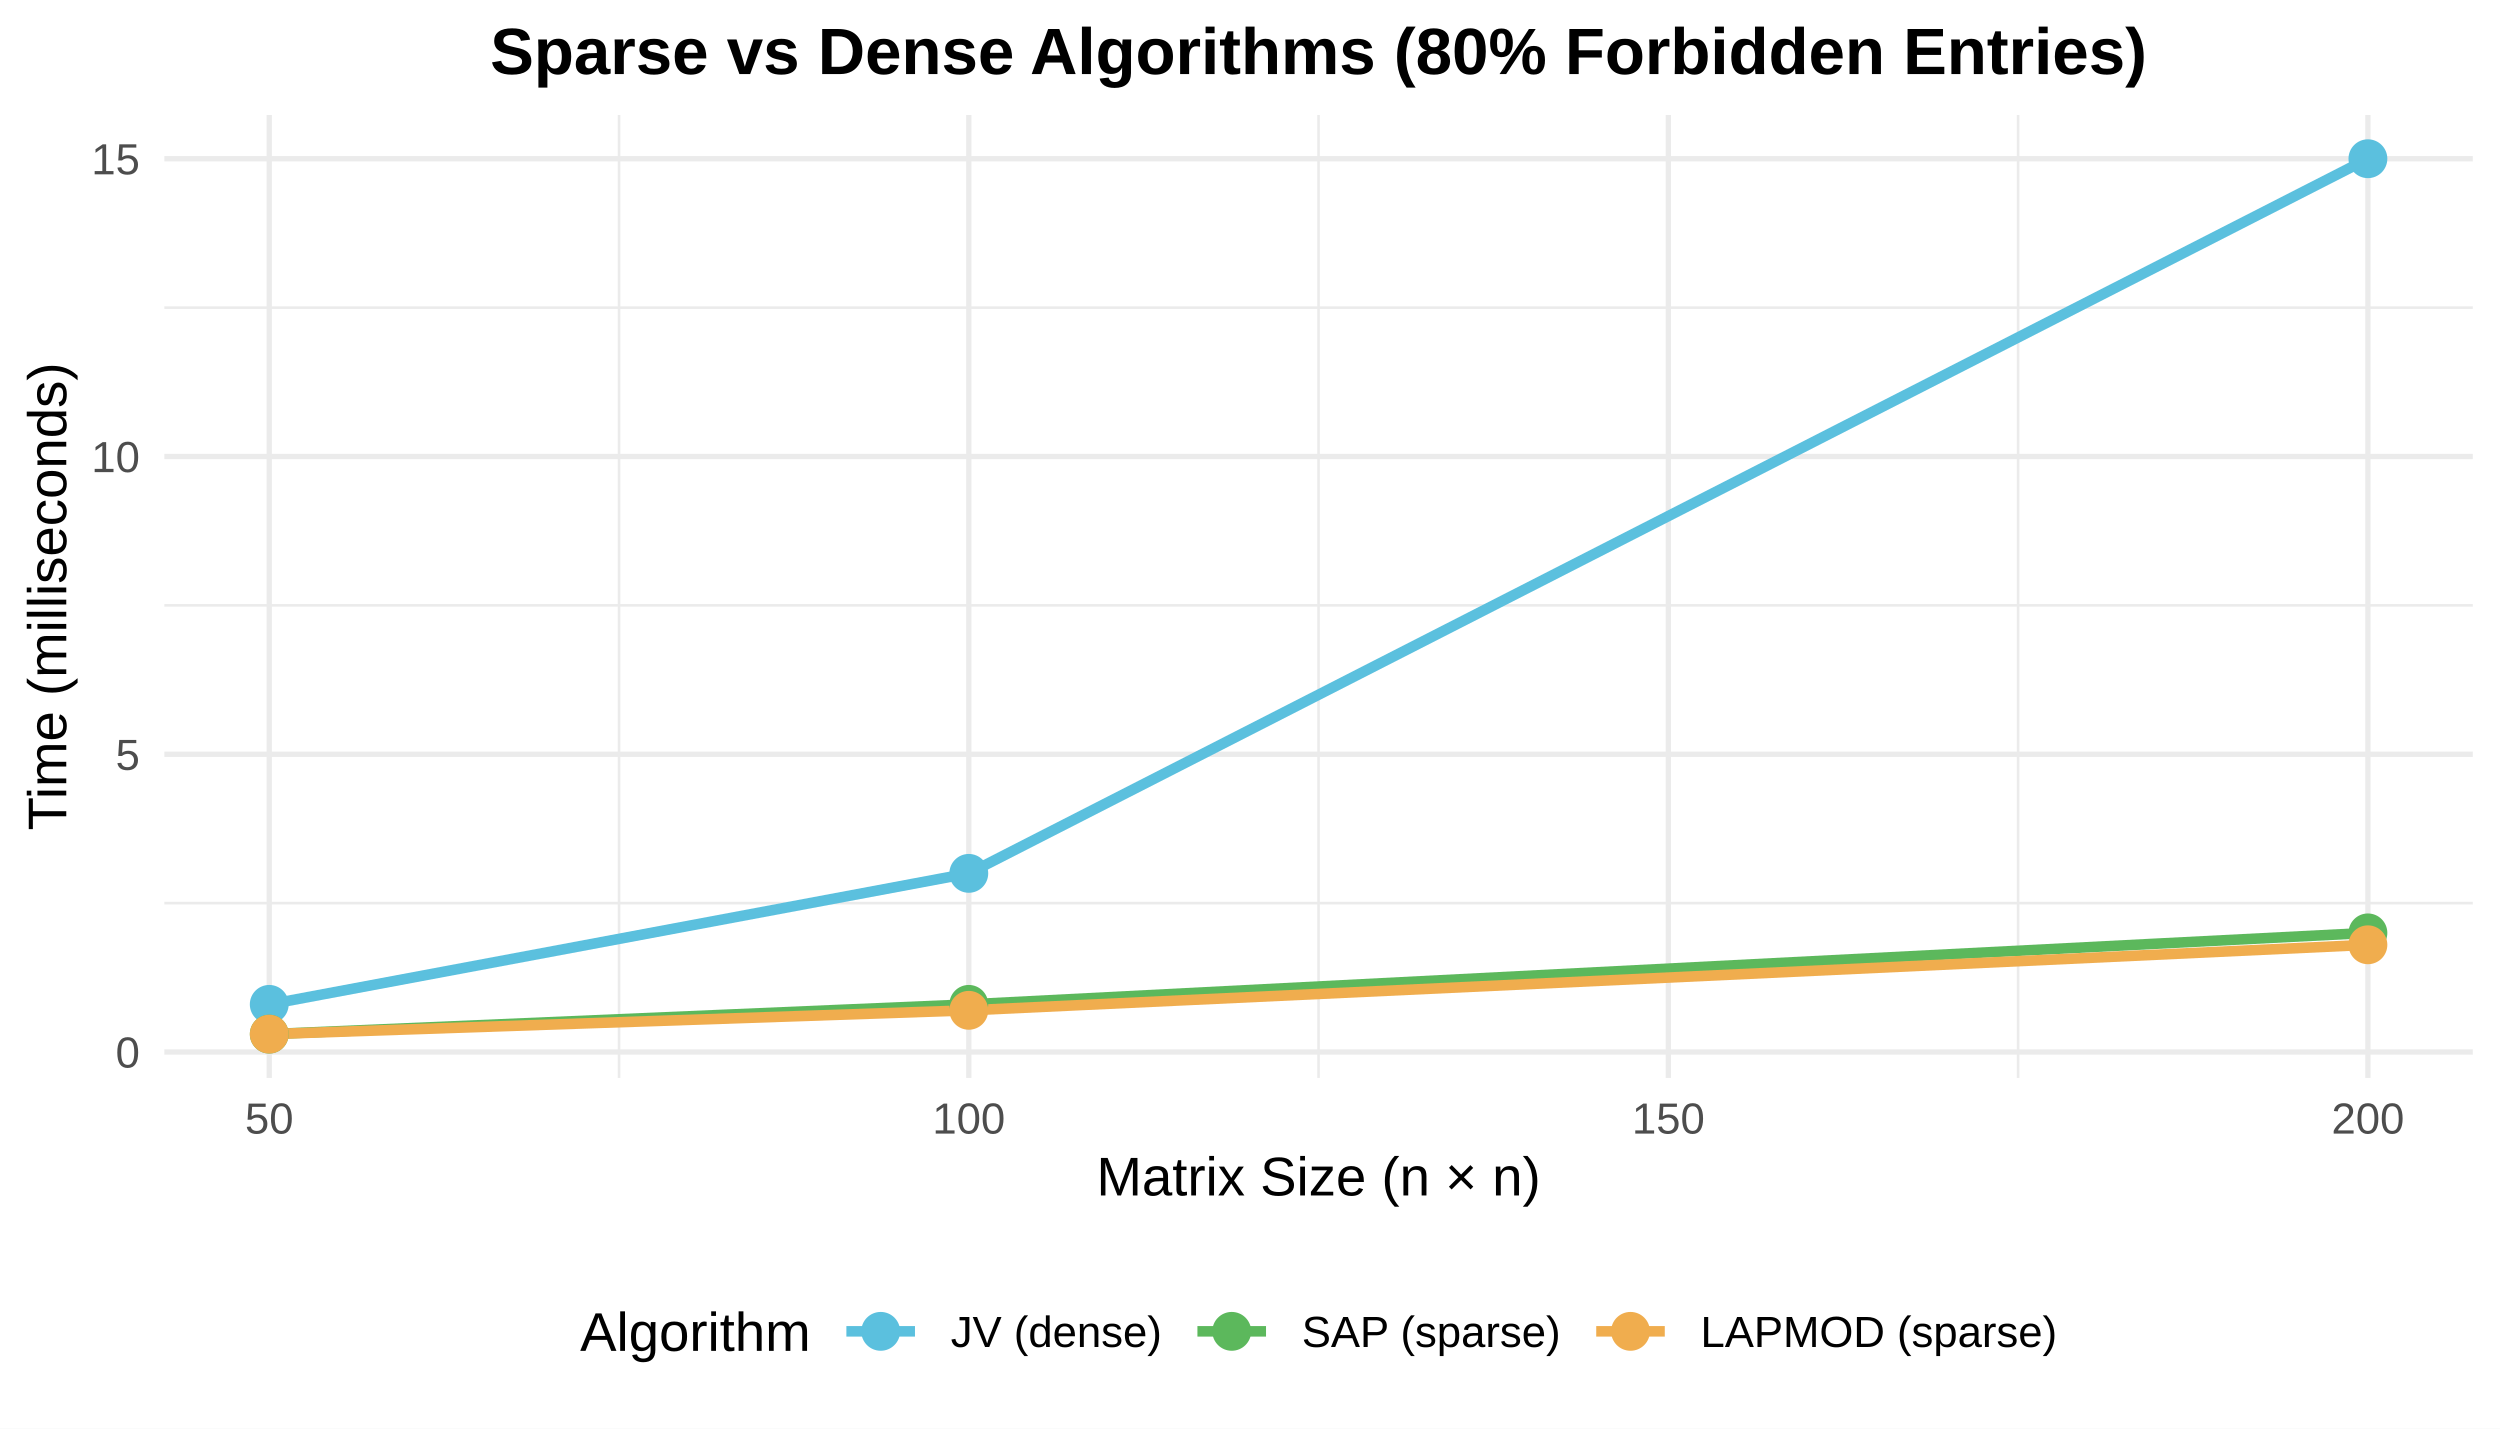
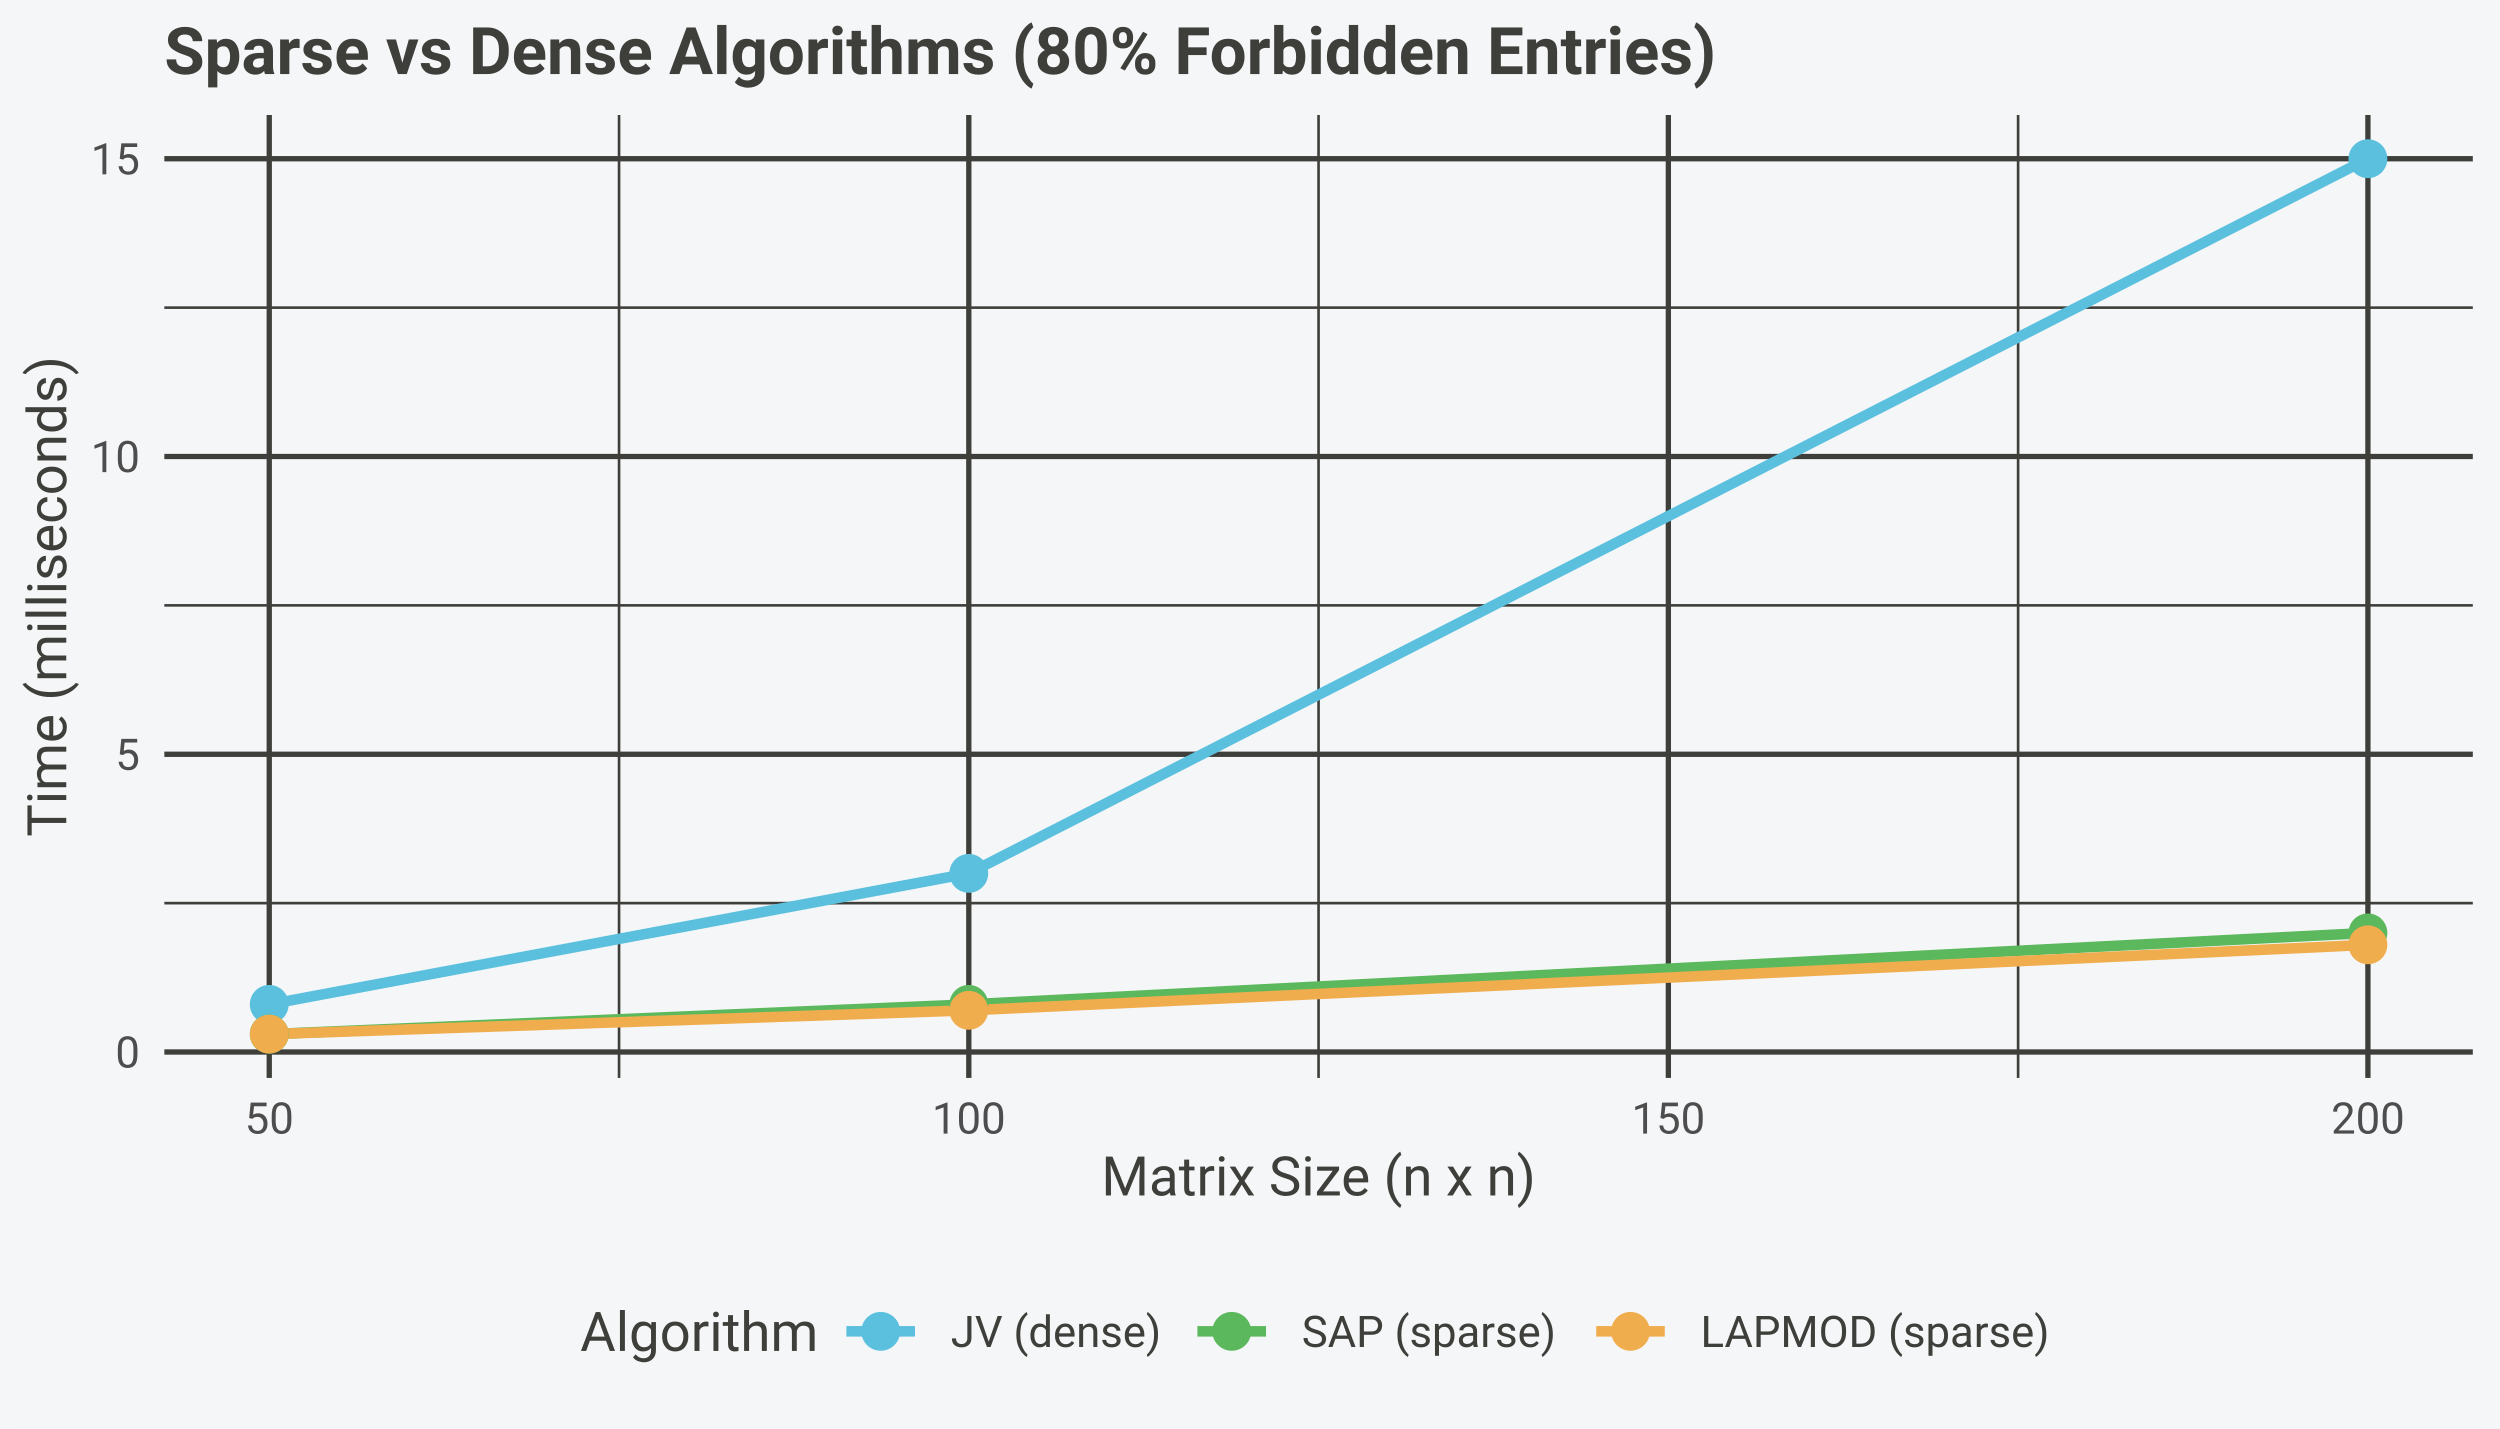
<svg xmlns="http://www.w3.org/2000/svg" width="504.00pt" height="288.00pt" viewBox="0 0 504.00 288.00">
  <g class="svglite">
    <defs>
      <style type="text/css">
-     .svglite line, .svglite polyline, .svglite polygon, .svglite path, .svglite rect, .svglite circle {
+     /* theme-aware-processed */
+     .svglite line, .svglite polyline, .svglite polygon, .svglite path, .svglite circle {
      fill: none;
-       stroke: #000000;
+       stroke: #3E3F3A;
+       stroke-linecap: round;
+       stroke-linejoin: round;
+       stroke-miterlimit: 10.00;
+     }
+     .svglite &gt; g &gt; rect {
+       fill: none;
+       stroke: #3E3F3A;
      stroke-linecap: round;
      stroke-linejoin: round;
      stroke-miterlimit: 10.00;
    }
    .svglite text {
      white-space: pre;
+       fill: #3E3F3A;
    }
    .svglite g.glyphgroup path {
      fill: inherit;
      stroke: none;
    }
  </style>
    </defs>
    <rect width="100%" height="100%" style="stroke: none; fill: #F5F6F8;" />
    <defs>
      <clipPath id="cpMC4wMHw1MDQuMDB8MC4wMHwyODguMDA=">
        <rect x="0.00" y="0.00" width="504.00" height="288.00" />
      </clipPath>
    </defs>
    <g clip-path="url(#cpMC4wMHw1MDQuMDB8MC4wMHwyODguMDA=)">
-       <rect x="0.00" y="0.00" width="504.00" height="288.00" style="stroke-width: 1.07; stroke: none; fill: #FFFFFF;" />
+       <rect rx="4" x="0.00" y="0.00" width="504.00" height="288.00" style="stroke-width: 1.07; stroke: none; fill: #F5F6F8;" />
    </g>
    <defs>
      <clipPath id="cpMzMuMTN8NDk4LjUyfDIzLjE4fDIxNy4zMQ==">
        <rect x="33.13" y="23.18" width="465.39" height="194.13" />
      </clipPath>
    </defs>
    <g clip-path="url(#cpMzMuMTN8NDk4LjUyfDIzLjE4fDIxNy4zMQ==)">
-       <polyline points="33.13,182.07 498.52,182.07 " style="stroke-width: 0.53; stroke: #EBEBEB; stroke-linecap: butt;" />
-       <polyline points="33.13,122.04 498.52,122.04 " style="stroke-width: 0.53; stroke: #EBEBEB; stroke-linecap: butt;" />
-       <polyline points="33.13,62.02 498.52,62.02 " style="stroke-width: 0.53; stroke: #EBEBEB; stroke-linecap: butt;" />
-       <polyline points="124.80,217.31 124.80,23.18 " style="stroke-width: 0.53; stroke: #EBEBEB; stroke-linecap: butt;" />
-       <polyline points="265.82,217.31 265.82,23.18 " style="stroke-width: 0.53; stroke: #EBEBEB; stroke-linecap: butt;" />
-       <polyline points="406.85,217.31 406.85,23.18 " style="stroke-width: 0.53; stroke: #EBEBEB; stroke-linecap: butt;" />
-       <polyline points="33.13,212.08 498.52,212.08 " style="stroke-width: 1.07; stroke: #EBEBEB; stroke-linecap: butt;" />
-       <polyline points="33.13,152.06 498.52,152.06 " style="stroke-width: 1.07; stroke: #EBEBEB; stroke-linecap: butt;" />
-       <polyline points="33.13,92.03 498.52,92.03 " style="stroke-width: 1.07; stroke: #EBEBEB; stroke-linecap: butt;" />
-       <polyline points="33.13,32.00 498.52,32.00 " style="stroke-width: 1.07; stroke: #EBEBEB; stroke-linecap: butt;" />
-       <polyline points="54.28,217.31 54.28,23.18 " style="stroke-width: 1.07; stroke: #EBEBEB; stroke-linecap: butt;" />
-       <polyline points="195.31,217.31 195.31,23.18 " style="stroke-width: 1.07; stroke: #EBEBEB; stroke-linecap: butt;" />
-       <polyline points="336.34,217.31 336.34,23.18 " style="stroke-width: 1.07; stroke: #EBEBEB; stroke-linecap: butt;" />
-       <polyline points="477.37,217.31 477.37,23.18 " style="stroke-width: 1.07; stroke: #EBEBEB; stroke-linecap: butt;" />
+       <polyline points="33.13,182.07 498.52,182.07 " style="stroke-width: 0.53; stroke: #3E3F3A; stroke-linecap: butt;" />
+       <polyline points="33.13,122.04 498.52,122.04 " style="stroke-width: 0.53; stroke: #3E3F3A; stroke-linecap: butt;" />
+       <polyline points="33.13,62.02 498.52,62.02 " style="stroke-width: 0.53; stroke: #3E3F3A; stroke-linecap: butt;" />
+       <polyline points="124.80,217.31 124.80,23.18 " style="stroke-width: 0.53; stroke: #3E3F3A; stroke-linecap: butt;" />
+       <polyline points="265.82,217.31 265.82,23.18 " style="stroke-width: 0.53; stroke: #3E3F3A; stroke-linecap: butt;" />
+       <polyline points="406.85,217.31 406.85,23.18 " style="stroke-width: 0.53; stroke: #3E3F3A; stroke-linecap: butt;" />
+       <polyline points="33.13,212.08 498.52,212.08 " style="stroke-width: 1.07; stroke: #3E3F3A; stroke-linecap: butt;" />
+       <polyline points="33.13,152.06 498.52,152.06 " style="stroke-width: 1.07; stroke: #3E3F3A; stroke-linecap: butt;" />
+       <polyline points="33.13,92.03 498.52,92.03 " style="stroke-width: 1.07; stroke: #3E3F3A; stroke-linecap: butt;" />
+       <polyline points="33.13,32.00 498.52,32.00 " style="stroke-width: 1.07; stroke: #3E3F3A; stroke-linecap: butt;" />
+       <polyline points="54.28,217.31 54.28,23.18 " style="stroke-width: 1.07; stroke: #3E3F3A; stroke-linecap: butt;" />
+       <polyline points="195.31,217.31 195.31,23.18 " style="stroke-width: 1.07; stroke: #3E3F3A; stroke-linecap: butt;" />
+       <polyline points="336.34,217.31 336.34,23.18 " style="stroke-width: 1.07; stroke: #3E3F3A; stroke-linecap: butt;" />
+       <polyline points="477.37,217.31 477.37,23.18 " style="stroke-width: 1.07; stroke: #3E3F3A; stroke-linecap: butt;" />
      <polyline points="54.28,202.48 195.31,176.07 477.37,32.00 " style="stroke-width: 2.13; stroke: #5BC0DE; stroke-linecap: butt;" />
      <polyline points="54.28,208.48 195.31,202.48 477.37,188.07 " style="stroke-width: 2.13; stroke: #5CB85C; stroke-linecap: butt;" />
      <polyline points="54.28,208.48 195.31,203.68 477.37,190.47 " style="stroke-width: 2.13; stroke: #F0AD4E; stroke-linecap: butt;" />
      <circle cx="54.28" cy="202.48" r="3.56" style="stroke-width: 0.71; stroke: #5BC0DE; fill: #5BC0DE;" />
      <circle cx="54.28" cy="208.48" r="3.56" style="stroke-width: 0.71; stroke: #5CB85C; fill: #5CB85C;" />
      <circle cx="54.28" cy="208.48" r="3.56" style="stroke-width: 0.71; stroke: #F0AD4E; fill: #F0AD4E;" />
      <circle cx="195.31" cy="176.07" r="3.56" style="stroke-width: 0.71; stroke: #5BC0DE; fill: #5BC0DE;" />
      <circle cx="195.31" cy="202.48" r="3.56" style="stroke-width: 0.71; stroke: #5CB85C; fill: #5CB85C;" />
      <circle cx="195.31" cy="203.68" r="3.56" style="stroke-width: 0.71; stroke: #F0AD4E; fill: #F0AD4E;" />
      <circle cx="477.37" cy="32.00" r="3.56" style="stroke-width: 0.71; stroke: #5BC0DE; fill: #5BC0DE;" />
      <circle cx="477.37" cy="188.07" r="3.56" style="stroke-width: 0.71; stroke: #5CB85C; fill: #5CB85C;" />
      <circle cx="477.37" cy="190.47" r="3.56" style="stroke-width: 0.71; stroke: #F0AD4E; fill: #F0AD4E;" />
    </g>
    <g clip-path="url(#cpMC4wMHw1MDQuMDB8MC4wMHwyODguMDA=)">
-       <text x="28.20" y="215.23" text-anchor="end" style="font-size: 8.80px;fill: #4D4D4D; font-family: &quot;Arial&quot;;" textLength="4.89px" lengthAdjust="spacingAndGlyphs">0</text>
-       <text x="28.20" y="155.21" text-anchor="end" style="font-size: 8.80px;fill: #4D4D4D; font-family: &quot;Arial&quot;;" textLength="4.89px" lengthAdjust="spacingAndGlyphs">5</text>
-       <text x="28.20" y="95.18" text-anchor="end" style="font-size: 8.80px;fill: #4D4D4D; font-family: &quot;Arial&quot;;" textLength="9.78px" lengthAdjust="spacingAndGlyphs">10</text>
-       <text x="28.20" y="35.15" text-anchor="end" style="font-size: 8.80px;fill: #4D4D4D; font-family: &quot;Arial&quot;;" textLength="9.78px" lengthAdjust="spacingAndGlyphs">15</text>
-       <text x="54.28" y="228.54" text-anchor="middle" style="font-size: 8.80px;fill: #4D4D4D; font-family: &quot;Arial&quot;;" textLength="9.78px" lengthAdjust="spacingAndGlyphs">50</text>
-       <text x="195.31" y="228.54" text-anchor="middle" style="font-size: 8.80px;fill: #4D4D4D; font-family: &quot;Arial&quot;;" textLength="14.67px" lengthAdjust="spacingAndGlyphs">100</text>
-       <text x="336.34" y="228.54" text-anchor="middle" style="font-size: 8.80px;fill: #4D4D4D; font-family: &quot;Arial&quot;;" textLength="14.67px" lengthAdjust="spacingAndGlyphs">150</text>
-       <text x="477.37" y="228.54" text-anchor="middle" style="font-size: 8.80px;fill: #4D4D4D; font-family: &quot;Arial&quot;;" textLength="14.67px" lengthAdjust="spacingAndGlyphs">200</text>
-       <text x="265.82" y="241.00" text-anchor="middle" style="font-size: 11.00px; font-family: &quot;Arial&quot;;" textLength="89.58px" lengthAdjust="spacingAndGlyphs">Matrix Size (n × n)</text>
-       <text transform="translate(13.36,120.24) rotate(-90)" text-anchor="middle" style="font-size: 11.00px; font-family: &quot;Arial&quot;;" textLength="94.31px" lengthAdjust="spacingAndGlyphs">Time (milliseconds)</text>
-       <text x="116.96" y="272.34" style="font-size: 11.00px; font-family: &quot;Arial&quot;;" textLength="46.47px" lengthAdjust="spacingAndGlyphs">Algorithm</text>
+       <text x="28.20" y="215.23" text-anchor="end" style="font-size: 8.80px;fill: #4D4D4D; font-family: &quot;Roboto&quot;, -apple-system, BlinkMacSystemFont, &quot;Segoe UI&quot;, system-ui, sans-serif;" textLength="4.89px" lengthAdjust="spacingAndGlyphs">0</text>
+       <text x="28.20" y="155.21" text-anchor="end" style="font-size: 8.80px;fill: #4D4D4D; font-family: &quot;Roboto&quot;, -apple-system, BlinkMacSystemFont, &quot;Segoe UI&quot;, system-ui, sans-serif;" textLength="4.89px" lengthAdjust="spacingAndGlyphs">5</text>
+       <text x="28.20" y="95.18" text-anchor="end" style="font-size: 8.80px;fill: #4D4D4D; font-family: &quot;Roboto&quot;, -apple-system, BlinkMacSystemFont, &quot;Segoe UI&quot;, system-ui, sans-serif;" textLength="9.78px" lengthAdjust="spacingAndGlyphs">10</text>
+       <text x="28.20" y="35.15" text-anchor="end" style="font-size: 8.80px;fill: #4D4D4D; font-family: &quot;Roboto&quot;, -apple-system, BlinkMacSystemFont, &quot;Segoe UI&quot;, system-ui, sans-serif;" textLength="9.78px" lengthAdjust="spacingAndGlyphs">15</text>
+       <text x="54.28" y="228.54" text-anchor="middle" style="font-size: 8.80px;fill: #4D4D4D; font-family: &quot;Roboto&quot;, -apple-system, BlinkMacSystemFont, &quot;Segoe UI&quot;, system-ui, sans-serif;" textLength="9.78px" lengthAdjust="spacingAndGlyphs">50</text>
+       <text x="195.31" y="228.54" text-anchor="middle" style="font-size: 8.80px;fill: #4D4D4D; font-family: &quot;Roboto&quot;, -apple-system, BlinkMacSystemFont, &quot;Segoe UI&quot;, system-ui, sans-serif;" textLength="14.67px" lengthAdjust="spacingAndGlyphs">100</text>
+       <text x="336.34" y="228.54" text-anchor="middle" style="font-size: 8.80px;fill: #4D4D4D; font-family: &quot;Roboto&quot;, -apple-system, BlinkMacSystemFont, &quot;Segoe UI&quot;, system-ui, sans-serif;" textLength="14.67px" lengthAdjust="spacingAndGlyphs">150</text>
+       <text x="477.37" y="228.54" text-anchor="middle" style="font-size: 8.80px;fill: #4D4D4D; font-family: &quot;Roboto&quot;, -apple-system, BlinkMacSystemFont, &quot;Segoe UI&quot;, system-ui, sans-serif;" textLength="14.67px" lengthAdjust="spacingAndGlyphs">200</text>
+       <text x="265.82" y="241.00" text-anchor="middle" style="font-size: 11.00px; font-family: &quot;Roboto&quot;, -apple-system, BlinkMacSystemFont, &quot;Segoe UI&quot;, system-ui, sans-serif;" textLength="88.66px" lengthAdjust="spacingAndGlyphs">Matrix Size (n x n)</text>
+       <text transform="translate(13.36,120.24) rotate(-90)" text-anchor="middle" style="font-size: 11.00px; font-family: &quot;Roboto&quot;, -apple-system, BlinkMacSystemFont, &quot;Segoe UI&quot;, system-ui, sans-serif;" textLength="94.31px" lengthAdjust="spacingAndGlyphs">Time (milliseconds)</text>
+       <text x="116.96" y="272.34" style="font-size: 11.00px; font-family: &quot;Roboto&quot;, -apple-system, BlinkMacSystemFont, &quot;Segoe UI&quot;, system-ui, sans-serif;" textLength="46.47px" lengthAdjust="spacingAndGlyphs">Algorithm</text>
      <line x1="170.63" y1="268.40" x2="184.46" y2="268.40" style="stroke-width: 2.13; stroke: #5BC0DE; stroke-linecap: butt;" />
      <circle cx="177.55" cy="268.40" r="3.56" style="stroke-width: 0.71; stroke: #5BC0DE; fill: #5BC0DE;" />
      <line x1="241.40" y1="268.40" x2="255.23" y2="268.40" style="stroke-width: 2.13; stroke: #5CB85C; stroke-linecap: butt;" />
      <circle cx="248.32" cy="268.40" r="3.56" style="stroke-width: 0.71; stroke: #5CB85C; fill: #5CB85C;" />
      <line x1="321.80" y1="268.40" x2="335.62" y2="268.40" style="stroke-width: 2.13; stroke: #F0AD4E; stroke-linecap: butt;" />
      <circle cx="328.71" cy="268.40" r="3.56" style="stroke-width: 0.71; stroke: #F0AD4E; fill: #F0AD4E;" />
-       <text x="191.67" y="271.55" style="font-size: 8.80px; font-family: &quot;Arial&quot;;" textLength="42.53px" lengthAdjust="spacingAndGlyphs">JV (dense)</text>
-       <text x="262.44" y="271.55" style="font-size: 8.80px; font-family: &quot;Arial&quot;;" textLength="52.16px" lengthAdjust="spacingAndGlyphs">SAP (sparse)</text>
-       <text x="342.83" y="271.55" style="font-size: 8.80px; font-family: &quot;Arial&quot;;" textLength="71.86px" lengthAdjust="spacingAndGlyphs">LAPMOD (sparse)</text>
-       <text x="265.82" y="14.93" text-anchor="middle" style="font-size: 13.20px; font-weight: bold; font-family: &quot;Arial&quot;;" textLength="333.58px" lengthAdjust="spacingAndGlyphs">Sparse vs Dense Algorithms (80% Forbidden Entries)</text>
+       <text x="191.67" y="271.55" style="font-size: 8.80px; font-family: &quot;Roboto&quot;, -apple-system, BlinkMacSystemFont, &quot;Segoe UI&quot;, system-ui, sans-serif;" textLength="42.53px" lengthAdjust="spacingAndGlyphs">JV (dense)</text>
+       <text x="262.44" y="271.55" style="font-size: 8.80px; font-family: &quot;Roboto&quot;, -apple-system, BlinkMacSystemFont, &quot;Segoe UI&quot;, system-ui, sans-serif;" textLength="52.16px" lengthAdjust="spacingAndGlyphs">SAP (sparse)</text>
+       <text x="342.83" y="271.55" style="font-size: 8.80px; font-family: &quot;Roboto&quot;, -apple-system, BlinkMacSystemFont, &quot;Segoe UI&quot;, system-ui, sans-serif;" textLength="71.86px" lengthAdjust="spacingAndGlyphs">LAPMOD (sparse)</text>
+       <text x="33.13" y="14.93" style="font-size: 13.20px; font-weight: bold; font-family: &quot;Roboto&quot;, -apple-system, BlinkMacSystemFont, &quot;Segoe UI&quot;, system-ui, sans-serif;" textLength="333.58px" lengthAdjust="spacingAndGlyphs">Sparse vs Dense Algorithms (80% Forbidden Entries)</text>
    </g>
  </g>
</svg>
